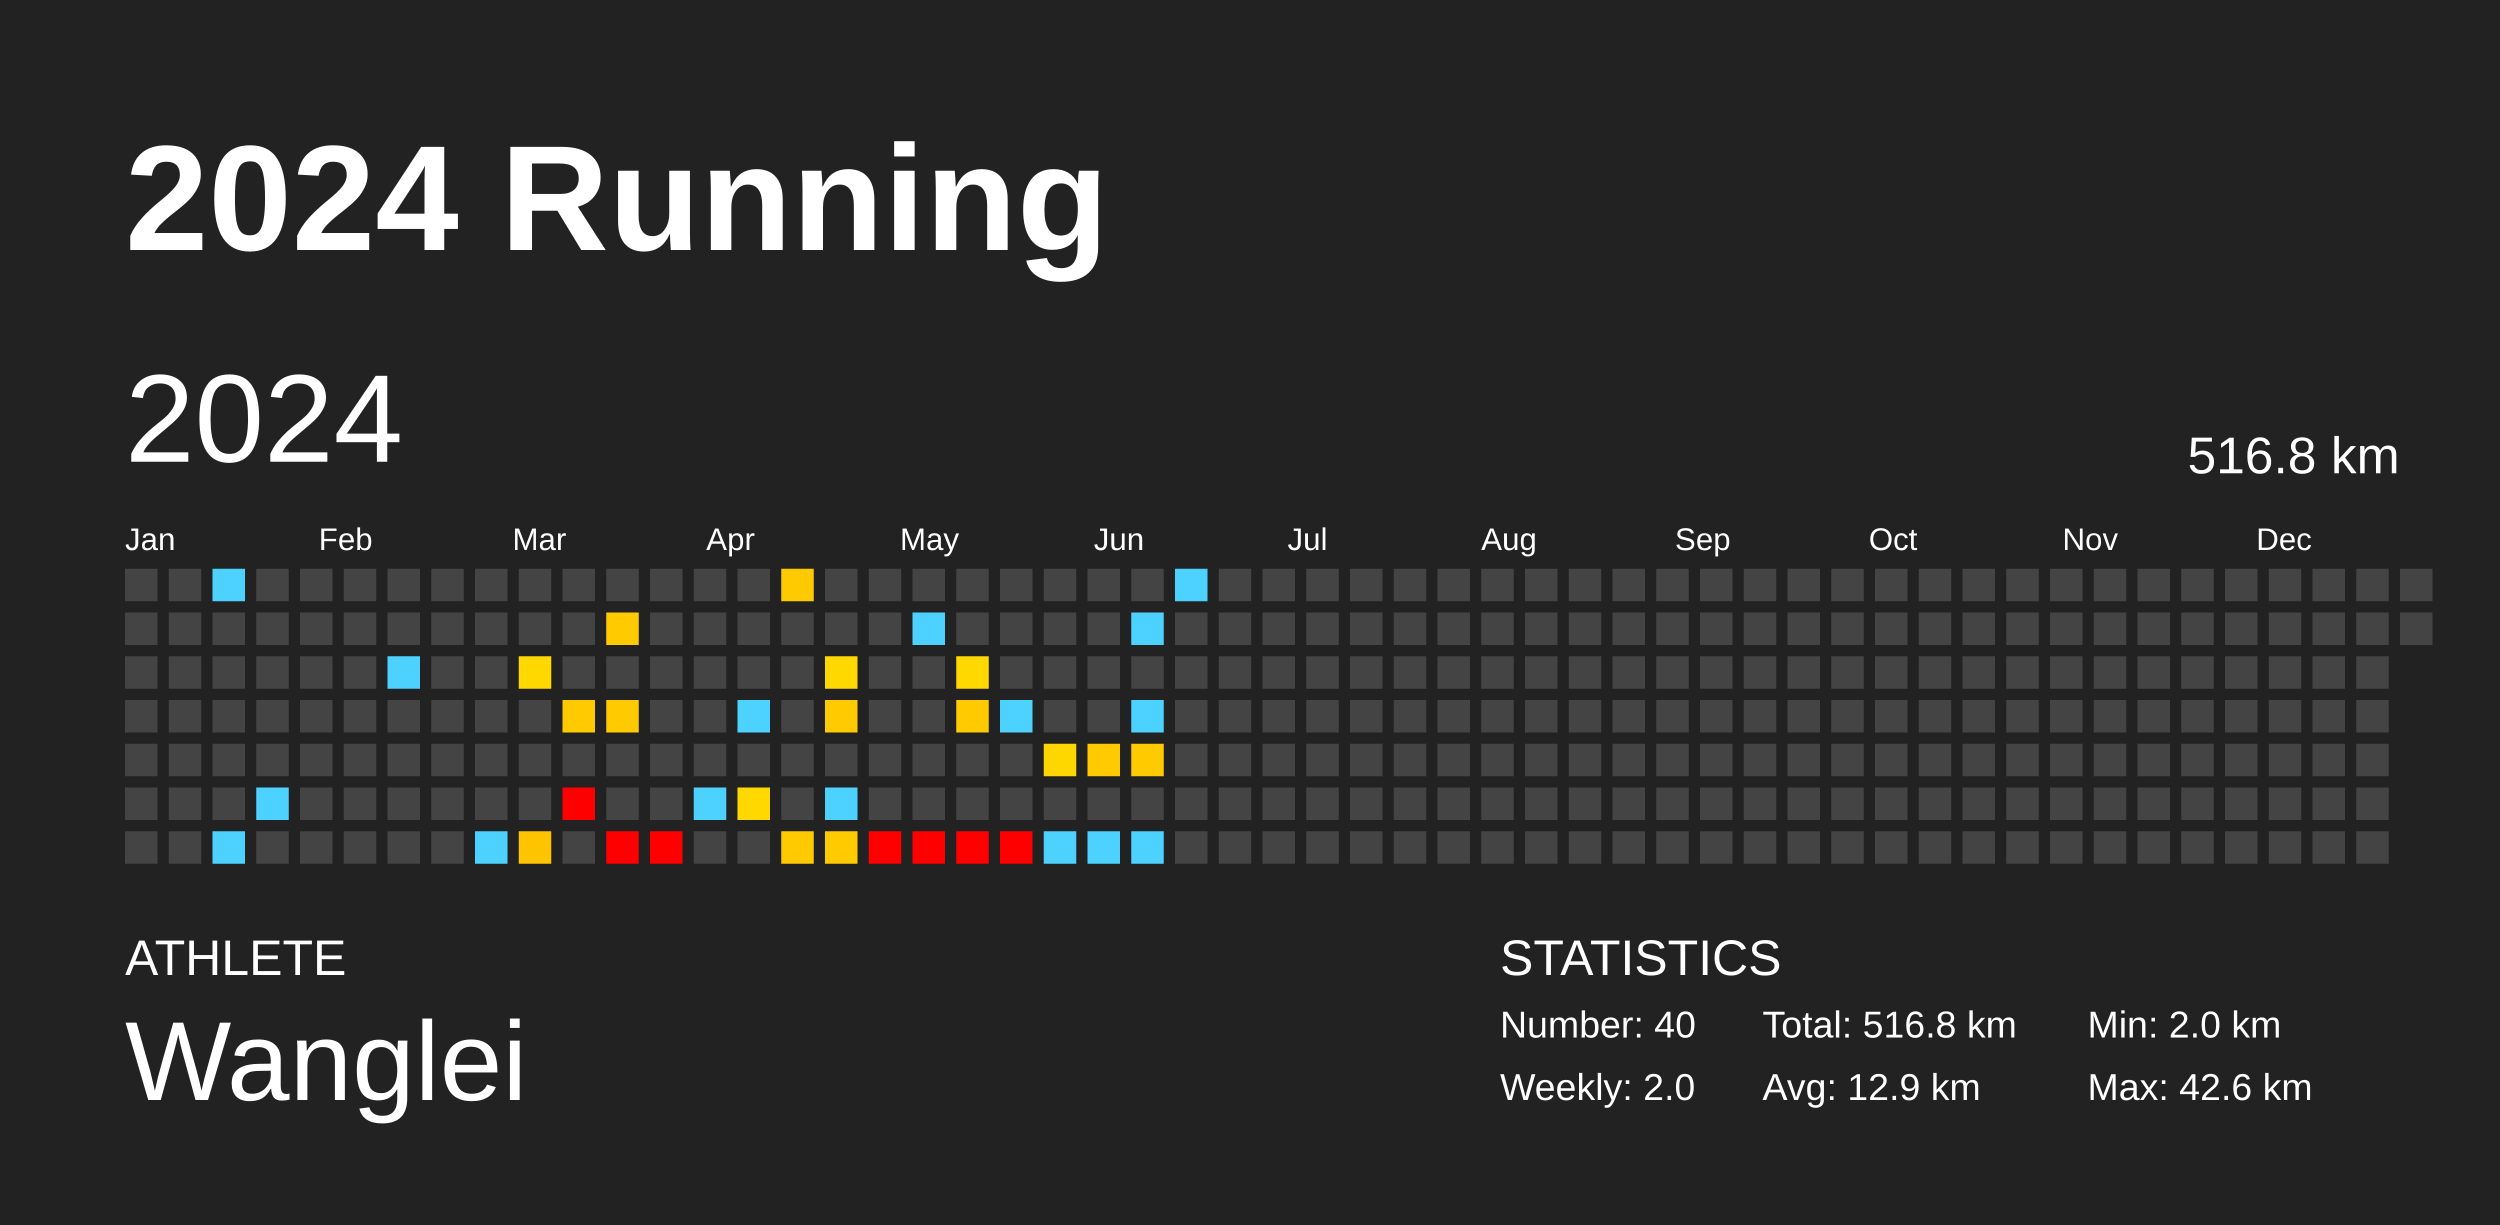
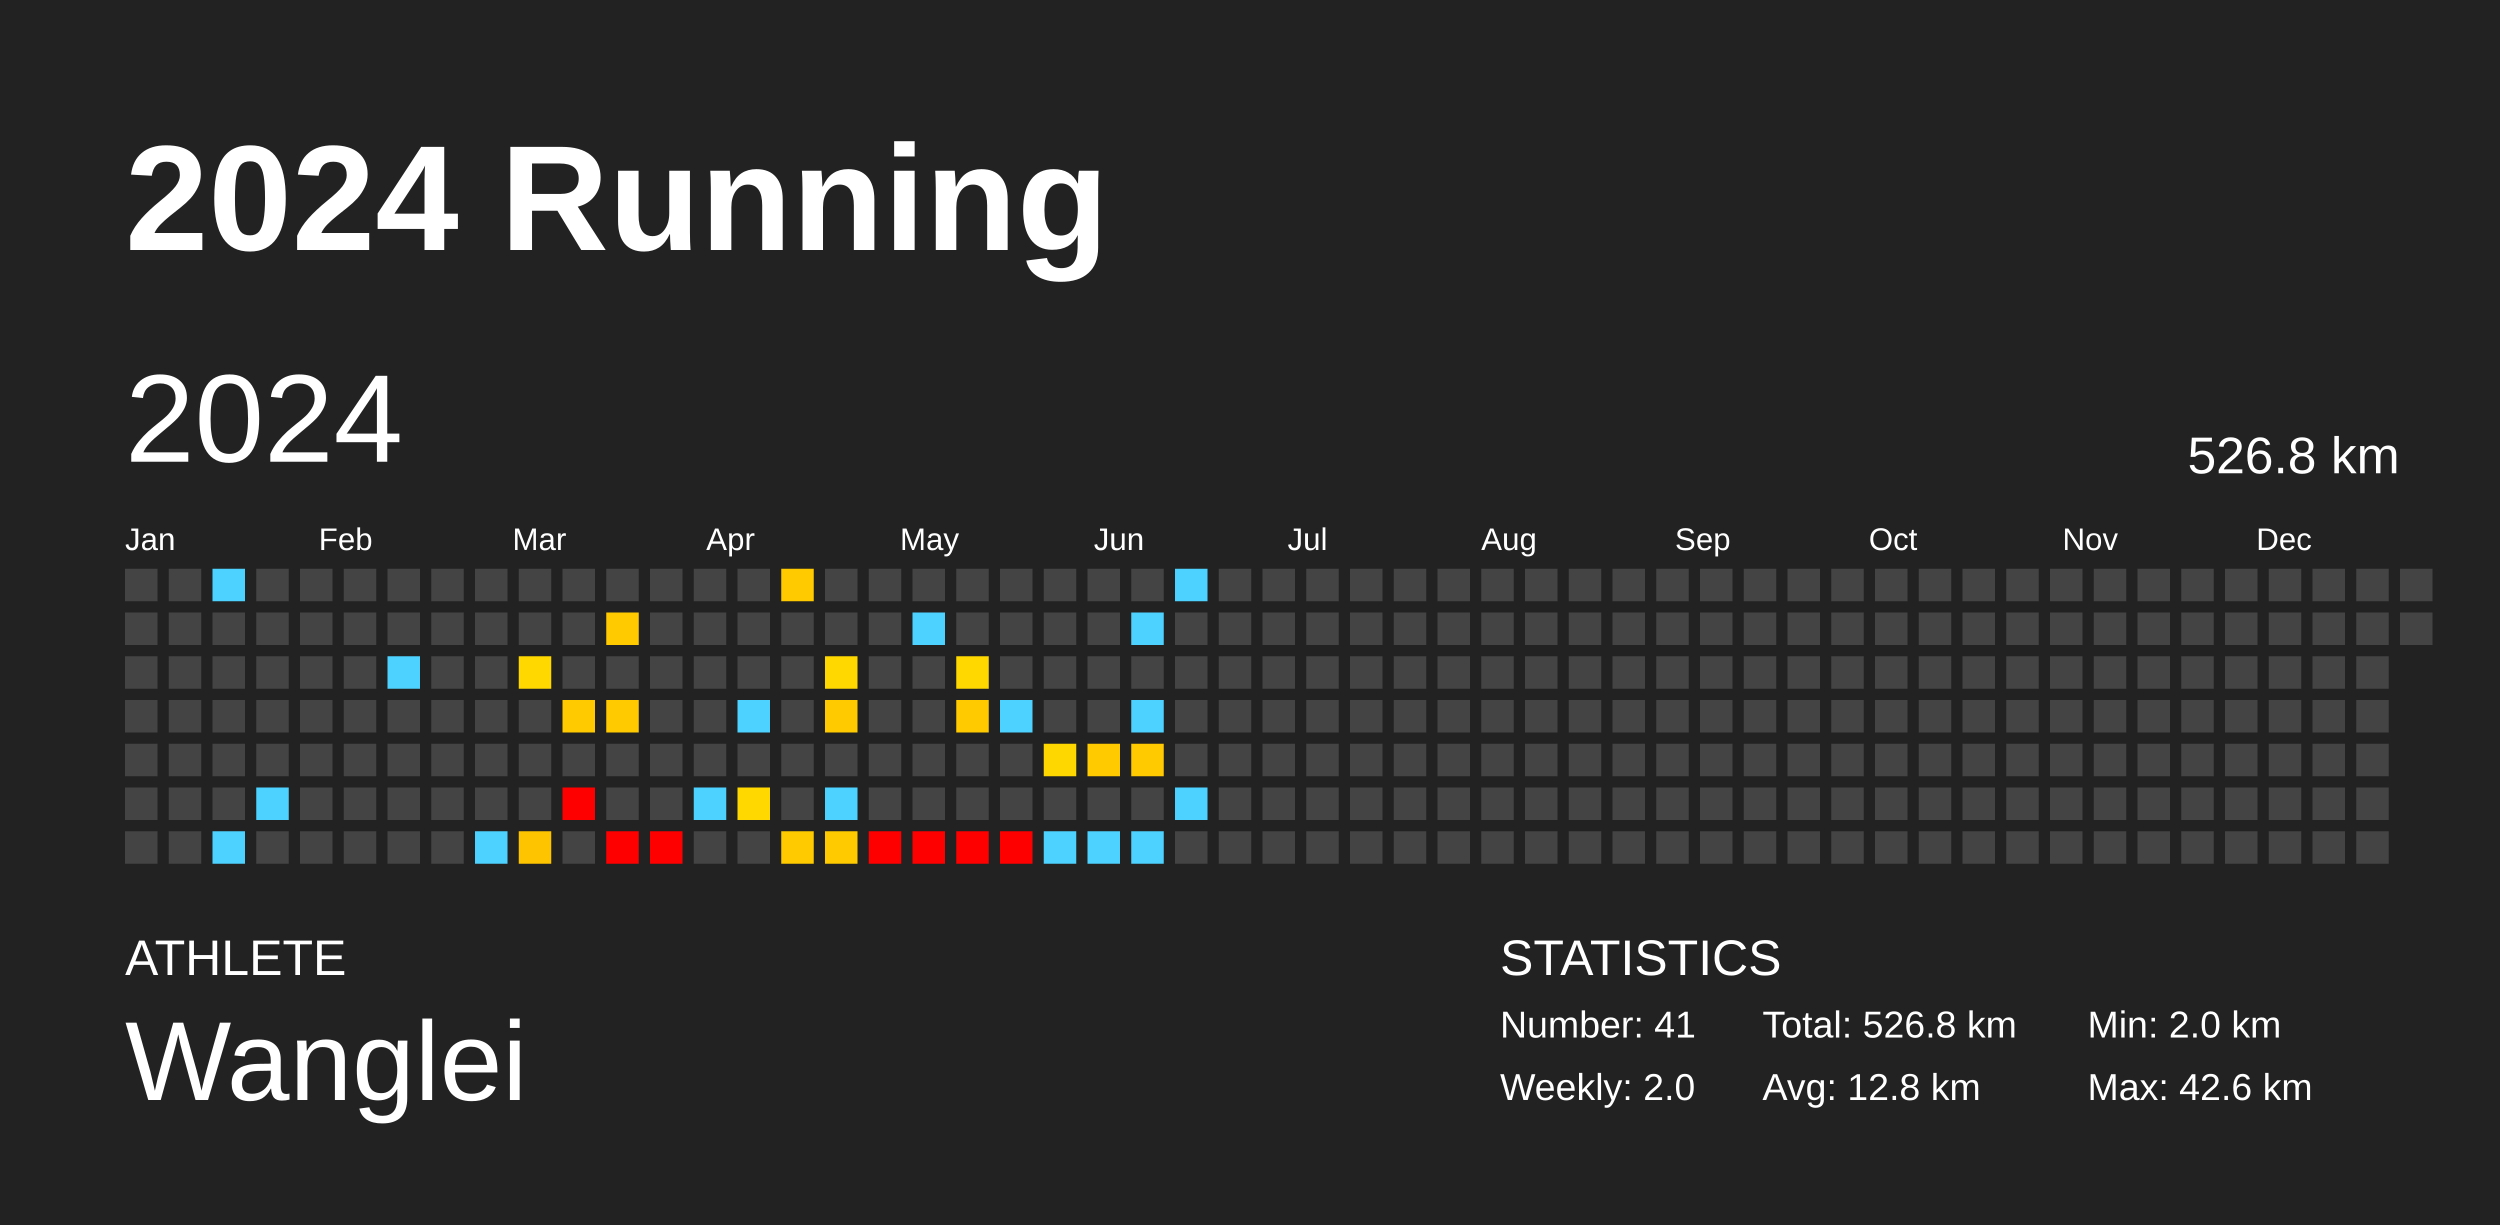
<svg xmlns="http://www.w3.org/2000/svg" baseProfile="full" height="98mm" version="1.1" viewBox="0,0,200,98" width="200mm">
  <defs />
  <rect fill="#222222" height="98" width="200" x="0" y="0" />
  <text fill="#FFFFFF" style="font-size:12px; font-family:Arial; font-weight:bold;" x="10" y="20">2024 Running</text>
  <text fill="#FFFFFF" style="font-size:4px; font-family:Arial" x="10" y="78">ATHLETE</text>
  <text fill="#FFFFFF" style="font-size:9px; font-family:Arial" x="10" y="88">Wanglei</text>
  <text fill="#FFFFFF" style="font-size:4px; font-family:Arial" x="120" y="78">STATISTICS</text>
-   <text fill="#FFFFFF" style="font-size:3px; font-family:Arial" x="120" y="83">Number: 40</text>
+   <text fill="#FFFFFF" style="font-size:3px; font-family:Arial" x="120" y="83">Number: 41</text>
  <text fill="#FFFFFF" style="font-size:3px; font-family:Arial" x="120" y="88">Weekly: 2.0</text>
-   <text fill="#FFFFFF" style="font-size:3px; font-family:Arial" x="141" y="83">Total: 516.8 km</text>
-   <text fill="#FFFFFF" style="font-size:3px; font-family:Arial" x="141" y="88">Avg: 12.9 km</text>
+   <text fill="#FFFFFF" style="font-size:3px; font-family:Arial" x="141" y="83">Total: 526.8 km</text>
+   <text fill="#FFFFFF" style="font-size:3px; font-family:Arial" x="141" y="88">Avg: 12.8 km</text>
  <text fill="#FFFFFF" style="font-size:3px; font-family:Arial" x="167" y="83">Min: 2.0 km</text>
  <text fill="#FFFFFF" style="font-size:3px; font-family:Arial" x="167" y="88">Max: 42.6 km</text>
  <text dominant-baseline="hanging" fill="#FFFFFF" style="font-size:10.0px; font-family:Arial;" x="10" y="30">2024</text>
-   <text dominant-baseline="hanging" fill="#FFFFFF" style="font-size:4.125px; font-family:Arial;" x="175" y="35">516.8 km</text>
+   <text dominant-baseline="hanging" fill="#FFFFFF" style="font-size:4.125px; font-family:Arial;" x="175" y="35">526.8 km</text>
  <text fill="#FFFFFF" style="font-size:2.5px; font-family:Arial" x="10.0" y="44">Jan</text>
  <text fill="#FFFFFF" style="font-size:2.5px; font-family:Arial" x="25.5" y="44">Feb</text>
  <text fill="#FFFFFF" style="font-size:2.5px; font-family:Arial" x="41.0" y="44">Mar</text>
  <text fill="#FFFFFF" style="font-size:2.5px; font-family:Arial" x="56.5" y="44">Apr</text>
  <text fill="#FFFFFF" style="font-size:2.5px; font-family:Arial" x="72.0" y="44">May</text>
  <text fill="#FFFFFF" style="font-size:2.5px; font-family:Arial" x="87.5" y="44">Jun</text>
  <text fill="#FFFFFF" style="font-size:2.5px; font-family:Arial" x="103.0" y="44">Jul</text>
  <text fill="#FFFFFF" style="font-size:2.5px; font-family:Arial" x="118.5" y="44">Aug</text>
  <text fill="#FFFFFF" style="font-size:2.5px; font-family:Arial" x="134.0" y="44">Sep</text>
  <text fill="#FFFFFF" style="font-size:2.5px; font-family:Arial" x="149.5" y="44">Oct</text>
  <text fill="#FFFFFF" style="font-size:2.5px; font-family:Arial" x="165.0" y="44">Nov</text>
  <text fill="#FFFFFF" style="font-size:2.5px; font-family:Arial" x="180.5" y="44">Dec</text>
  <rect fill="#444444" height="2.6" width="2.6" x="10.0" y="45.5" />
  <rect fill="#444444" height="2.6" width="2.6" x="10.0" y="49.0" />
  <rect fill="#444444" height="2.6" width="2.6" x="10.0" y="52.5" />
  <rect fill="#444444" height="2.6" width="2.6" x="10.0" y="56.0" />
  <rect fill="#444444" height="2.6" width="2.6" x="10.0" y="59.5" />
  <rect fill="#444444" height="2.6" width="2.6" x="10.0" y="63.0" />
  <rect fill="#444444" height="2.6" width="2.6" x="10.0" y="66.5" />
  <rect fill="#444444" height="2.6" width="2.6" x="13.5" y="45.5" />
  <rect fill="#444444" height="2.6" width="2.6" x="13.5" y="49.0" />
  <rect fill="#444444" height="2.6" width="2.6" x="13.5" y="52.5" />
  <rect fill="#444444" height="2.6" width="2.6" x="13.5" y="56.0" />
  <rect fill="#444444" height="2.6" width="2.6" x="13.5" y="59.5" />
  <rect fill="#444444" height="2.6" width="2.6" x="13.5" y="63.0" />
  <rect fill="#444444" height="2.6" width="2.6" x="13.5" y="66.5" />
  <rect fill="#4dd2ff" height="2.6" width="2.6" x="17.0" y="45.5" />
  <rect fill="#444444" height="2.6" width="2.6" x="17.0" y="49.0" />
  <rect fill="#444444" height="2.6" width="2.6" x="17.0" y="52.5" />
  <rect fill="#444444" height="2.6" width="2.6" x="17.0" y="56.0" />
  <rect fill="#444444" height="2.6" width="2.6" x="17.0" y="59.5" />
  <rect fill="#444444" height="2.6" width="2.6" x="17.0" y="63.0" />
  <rect fill="#4dd2ff" height="2.6" width="2.6" x="17.0" y="66.5" />
  <rect fill="#444444" height="2.6" width="2.6" x="20.5" y="45.5" />
  <rect fill="#444444" height="2.6" width="2.6" x="20.5" y="49.0" />
  <rect fill="#444444" height="2.6" width="2.6" x="20.5" y="52.5" />
  <rect fill="#444444" height="2.6" width="2.6" x="20.5" y="56.0" />
  <rect fill="#444444" height="2.6" width="2.6" x="20.5" y="59.5" />
  <rect fill="#4dd2ff" height="2.6" width="2.6" x="20.5" y="63.0" />
  <rect fill="#444444" height="2.6" width="2.6" x="20.5" y="66.5" />
  <rect fill="#444444" height="2.6" width="2.6" x="24.0" y="45.5" />
  <rect fill="#444444" height="2.6" width="2.6" x="24.0" y="49.0" />
  <rect fill="#444444" height="2.6" width="2.6" x="24.0" y="52.5" />
  <rect fill="#444444" height="2.6" width="2.6" x="24.0" y="56.0" />
  <rect fill="#444444" height="2.6" width="2.6" x="24.0" y="59.5" />
  <rect fill="#444444" height="2.6" width="2.6" x="24.0" y="63.0" />
  <rect fill="#444444" height="2.6" width="2.6" x="24.0" y="66.5" />
  <rect fill="#444444" height="2.6" width="2.6" x="27.5" y="45.5" />
  <rect fill="#444444" height="2.6" width="2.6" x="27.5" y="49.0" />
  <rect fill="#444444" height="2.6" width="2.6" x="27.5" y="52.5" />
  <rect fill="#444444" height="2.6" width="2.6" x="27.5" y="56.0" />
  <rect fill="#444444" height="2.6" width="2.6" x="27.5" y="59.5" />
  <rect fill="#444444" height="2.6" width="2.6" x="27.5" y="63.0" />
  <rect fill="#444444" height="2.6" width="2.6" x="27.5" y="66.5" />
  <rect fill="#444444" height="2.6" width="2.6" x="31.0" y="45.5" />
  <rect fill="#444444" height="2.6" width="2.6" x="31.0" y="49.0" />
  <rect fill="#4dd2ff" height="2.6" width="2.6" x="31.0" y="52.5" />
  <rect fill="#444444" height="2.6" width="2.6" x="31.0" y="56.0" />
  <rect fill="#444444" height="2.6" width="2.6" x="31.0" y="59.5" />
  <rect fill="#444444" height="2.6" width="2.6" x="31.0" y="63.0" />
  <rect fill="#444444" height="2.6" width="2.6" x="31.0" y="66.5" />
  <rect fill="#444444" height="2.6" width="2.6" x="34.5" y="45.5" />
  <rect fill="#444444" height="2.6" width="2.6" x="34.5" y="49.0" />
  <rect fill="#444444" height="2.6" width="2.6" x="34.5" y="52.5" />
  <rect fill="#444444" height="2.6" width="2.6" x="34.5" y="56.0" />
  <rect fill="#444444" height="2.6" width="2.6" x="34.5" y="59.5" />
  <rect fill="#444444" height="2.6" width="2.6" x="34.5" y="63.0" />
  <rect fill="#444444" height="2.6" width="2.6" x="34.5" y="66.5" />
  <rect fill="#444444" height="2.6" width="2.6" x="38.0" y="45.5" />
  <rect fill="#444444" height="2.6" width="2.6" x="38.0" y="49.0" />
  <rect fill="#444444" height="2.6" width="2.6" x="38.0" y="52.5" />
  <rect fill="#444444" height="2.6" width="2.6" x="38.0" y="56.0" />
  <rect fill="#444444" height="2.6" width="2.6" x="38.0" y="59.5" />
  <rect fill="#444444" height="2.6" width="2.6" x="38.0" y="63.0" />
  <rect fill="#4dd2ff" height="2.6" width="2.6" x="38.0" y="66.5" />
  <rect fill="#444444" height="2.6" width="2.6" x="41.5" y="45.5" />
  <rect fill="#444444" height="2.6" width="2.6" x="41.5" y="49.0" />
  <rect fill="#ffd800" height="2.6" width="2.6" x="41.5" y="52.5" />
  <rect fill="#444444" height="2.6" width="2.6" x="41.5" y="56.0" />
  <rect fill="#444444" height="2.6" width="2.6" x="41.5" y="59.5" />
  <rect fill="#444444" height="2.6" width="2.6" x="41.5" y="63.0" />
  <rect fill="#ffc400" height="2.6" width="2.6" x="41.5" y="66.5" />
  <rect fill="#444444" height="2.6" width="2.6" x="45.0" y="45.5" />
  <rect fill="#444444" height="2.6" width="2.6" x="45.0" y="49.0" />
  <rect fill="#444444" height="2.6" width="2.6" x="45.0" y="52.5" />
  <rect fill="#ffcb00" height="2.6" width="2.6" x="45.0" y="56.0" />
  <rect fill="#444444" height="2.6" width="2.6" x="45.0" y="59.5" />
  <rect fill="red" height="2.6" width="2.6" x="45.0" y="63.0" />
  <rect fill="#444444" height="2.6" width="2.6" x="45.0" y="66.5" />
  <rect fill="#444444" height="2.6" width="2.6" x="48.5" y="45.5" />
  <rect fill="#ffcb00" height="2.6" width="2.6" x="48.5" y="49.0" />
  <rect fill="#444444" height="2.6" width="2.6" x="48.5" y="52.5" />
  <rect fill="#ffcb00" height="2.6" width="2.6" x="48.5" y="56.0" />
  <rect fill="#444444" height="2.6" width="2.6" x="48.5" y="59.5" />
  <rect fill="#444444" height="2.6" width="2.6" x="48.5" y="63.0" />
  <rect fill="red" height="2.6" width="2.6" x="48.5" y="66.5" />
  <rect fill="#444444" height="2.6" width="2.6" x="52.0" y="45.5" />
  <rect fill="#444444" height="2.6" width="2.6" x="52.0" y="49.0" />
  <rect fill="#444444" height="2.6" width="2.6" x="52.0" y="52.5" />
  <rect fill="#444444" height="2.6" width="2.6" x="52.0" y="56.0" />
  <rect fill="#444444" height="2.6" width="2.6" x="52.0" y="59.5" />
  <rect fill="#444444" height="2.6" width="2.6" x="52.0" y="63.0" />
  <rect fill="red" height="2.6" width="2.6" x="52.0" y="66.5" />
  <rect fill="#444444" height="2.6" width="2.6" x="55.5" y="45.5" />
  <rect fill="#444444" height="2.6" width="2.6" x="55.5" y="49.0" />
  <rect fill="#444444" height="2.6" width="2.6" x="55.5" y="52.5" />
  <rect fill="#444444" height="2.6" width="2.6" x="55.5" y="56.0" />
  <rect fill="#444444" height="2.6" width="2.6" x="55.5" y="59.5" />
  <rect fill="#4dd2ff" height="2.6" width="2.6" x="55.5" y="63.0" />
  <rect fill="#444444" height="2.6" width="2.6" x="55.5" y="66.5" />
  <rect fill="#444444" height="2.6" width="2.6" x="59.0" y="45.5" />
  <rect fill="#444444" height="2.6" width="2.6" x="59.0" y="49.0" />
  <rect fill="#444444" height="2.6" width="2.6" x="59.0" y="52.5" />
  <rect fill="#4dd2ff" height="2.6" width="2.6" x="59.0" y="56.0" />
  <rect fill="#444444" height="2.6" width="2.6" x="59.0" y="59.5" />
  <rect fill="#ffd800" height="2.6" width="2.6" x="59.0" y="63.0" />
  <rect fill="#444444" height="2.6" width="2.6" x="59.0" y="66.5" />
  <rect fill="#ffcb00" height="2.6" width="2.6" x="62.5" y="45.5" />
  <rect fill="#444444" height="2.6" width="2.6" x="62.5" y="49.0" />
  <rect fill="#444444" height="2.6" width="2.6" x="62.5" y="52.5" />
  <rect fill="#444444" height="2.6" width="2.6" x="62.5" y="56.0" />
  <rect fill="#444444" height="2.6" width="2.6" x="62.5" y="59.5" />
  <rect fill="#444444" height="2.6" width="2.6" x="62.5" y="63.0" />
  <rect fill="#ffcb00" height="2.6" width="2.6" x="62.5" y="66.5" />
  <rect fill="#444444" height="2.6" width="2.6" x="66.0" y="45.5" />
  <rect fill="#444444" height="2.6" width="2.6" x="66.0" y="49.0" />
  <rect fill="#ffd800" height="2.6" width="2.6" x="66.0" y="52.5" />
  <rect fill="#ffcb00" height="2.6" width="2.6" x="66.0" y="56.0" />
  <rect fill="#444444" height="2.6" width="2.6" x="66.0" y="59.5" />
  <rect fill="#4dd2ff" height="2.6" width="2.6" x="66.0" y="63.0" />
  <rect fill="#ffcb00" height="2.6" width="2.6" x="66.0" y="66.5" />
  <rect fill="#444444" height="2.6" width="2.6" x="69.5" y="45.5" />
  <rect fill="#444444" height="2.6" width="2.6" x="69.5" y="49.0" />
  <rect fill="#444444" height="2.6" width="2.6" x="69.5" y="52.5" />
  <rect fill="#444444" height="2.6" width="2.6" x="69.5" y="56.0" />
  <rect fill="#444444" height="2.6" width="2.6" x="69.5" y="59.5" />
  <rect fill="#444444" height="2.6" width="2.6" x="69.5" y="63.0" />
  <rect fill="red" height="2.6" width="2.6" x="69.5" y="66.5" />
  <rect fill="#444444" height="2.6" width="2.6" x="73.0" y="45.5" />
  <rect fill="#4dd2ff" height="2.6" width="2.6" x="73.0" y="49.0" />
  <rect fill="#444444" height="2.6" width="2.6" x="73.0" y="52.5" />
  <rect fill="#444444" height="2.6" width="2.6" x="73.0" y="56.0" />
  <rect fill="#444444" height="2.6" width="2.6" x="73.0" y="59.5" />
  <rect fill="#444444" height="2.6" width="2.6" x="73.0" y="63.0" />
  <rect fill="red" height="2.6" width="2.6" x="73.0" y="66.5" />
  <rect fill="#444444" height="2.6" width="2.6" x="76.5" y="45.5" />
  <rect fill="#444444" height="2.6" width="2.6" x="76.5" y="49.0" />
  <rect fill="#ffd800" height="2.6" width="2.6" x="76.5" y="52.5" />
  <rect fill="#ffcb00" height="2.6" width="2.6" x="76.5" y="56.0" />
  <rect fill="#444444" height="2.6" width="2.6" x="76.5" y="59.5" />
  <rect fill="#444444" height="2.6" width="2.6" x="76.5" y="63.0" />
  <rect fill="red" height="2.6" width="2.6" x="76.5" y="66.5" />
  <rect fill="#444444" height="2.6" width="2.6" x="80.0" y="45.5" />
  <rect fill="#444444" height="2.6" width="2.6" x="80.0" y="49.0" />
  <rect fill="#444444" height="2.6" width="2.6" x="80.0" y="52.5" />
  <rect fill="#4dd2ff" height="2.6" width="2.6" x="80.0" y="56.0" />
  <rect fill="#444444" height="2.6" width="2.6" x="80.0" y="59.5" />
  <rect fill="#444444" height="2.6" width="2.6" x="80.0" y="63.0" />
  <rect fill="red" height="2.6" width="2.6" x="80.0" y="66.5" />
  <rect fill="#444444" height="2.6" width="2.6" x="83.5" y="45.5" />
  <rect fill="#444444" height="2.6" width="2.6" x="83.5" y="49.0" />
  <rect fill="#444444" height="2.6" width="2.6" x="83.5" y="52.5" />
  <rect fill="#444444" height="2.6" width="2.6" x="83.5" y="56.0" />
  <rect fill="#ffd700" height="2.6" width="2.6" x="83.5" y="59.5" />
  <rect fill="#444444" height="2.6" width="2.6" x="83.5" y="63.0" />
  <rect fill="#4dd2ff" height="2.6" width="2.6" x="83.5" y="66.5" />
  <rect fill="#444444" height="2.6" width="2.6" x="87.0" y="45.5" />
  <rect fill="#444444" height="2.6" width="2.6" x="87.0" y="49.0" />
  <rect fill="#444444" height="2.6" width="2.6" x="87.0" y="52.5" />
  <rect fill="#444444" height="2.6" width="2.6" x="87.0" y="56.0" />
  <rect fill="#ffcb00" height="2.6" width="2.6" x="87.0" y="59.5" />
  <rect fill="#444444" height="2.6" width="2.6" x="87.0" y="63.0" />
  <rect fill="#4dd2ff" height="2.6" width="2.6" x="87.0" y="66.5" />
  <rect fill="#444444" height="2.6" width="2.6" x="90.5" y="45.5" />
  <rect fill="#4dd2ff" height="2.6" width="2.6" x="90.5" y="49.0" />
  <rect fill="#444444" height="2.6" width="2.6" x="90.5" y="52.5" />
  <rect fill="#4dd2ff" height="2.6" width="2.6" x="90.5" y="56.0" />
  <rect fill="#ffcb00" height="2.6" width="2.6" x="90.5" y="59.5" />
  <rect fill="#444444" height="2.6" width="2.6" x="90.5" y="63.0" />
  <rect fill="#4dd2ff" height="2.6" width="2.6" x="90.5" y="66.5" />
  <rect fill="#4dd2ff" height="2.6" width="2.6" x="94.0" y="45.5" />
  <rect fill="#444444" height="2.6" width="2.6" x="94.0" y="49.0" />
  <rect fill="#444444" height="2.6" width="2.6" x="94.0" y="52.5" />
  <rect fill="#444444" height="2.6" width="2.6" x="94.0" y="56.0" />
  <rect fill="#444444" height="2.6" width="2.6" x="94.0" y="59.5" />
-   <rect fill="#444444" height="2.6" width="2.6" x="94.0" y="63.0" />
+   <rect fill="#4dd2ff" height="2.6" width="2.6" x="94.0" y="63.0" />
  <rect fill="#444444" height="2.6" width="2.6" x="94.0" y="66.5" />
  <rect fill="#444444" height="2.6" width="2.6" x="97.5" y="45.5" />
  <rect fill="#444444" height="2.6" width="2.6" x="97.5" y="49.0" />
  <rect fill="#444444" height="2.6" width="2.6" x="97.5" y="52.5" />
  <rect fill="#444444" height="2.6" width="2.6" x="97.5" y="56.0" />
  <rect fill="#444444" height="2.6" width="2.6" x="97.5" y="59.5" />
  <rect fill="#444444" height="2.6" width="2.6" x="97.5" y="63.0" />
  <rect fill="#444444" height="2.6" width="2.6" x="97.5" y="66.5" />
  <rect fill="#444444" height="2.6" width="2.6" x="101.0" y="45.5" />
  <rect fill="#444444" height="2.6" width="2.6" x="101.0" y="49.0" />
  <rect fill="#444444" height="2.6" width="2.6" x="101.0" y="52.5" />
  <rect fill="#444444" height="2.6" width="2.6" x="101.0" y="56.0" />
  <rect fill="#444444" height="2.6" width="2.6" x="101.0" y="59.5" />
  <rect fill="#444444" height="2.6" width="2.6" x="101.0" y="63.0" />
  <rect fill="#444444" height="2.6" width="2.6" x="101.0" y="66.5" />
  <rect fill="#444444" height="2.6" width="2.6" x="104.5" y="45.5" />
  <rect fill="#444444" height="2.6" width="2.6" x="104.5" y="49.0" />
  <rect fill="#444444" height="2.6" width="2.6" x="104.5" y="52.5" />
  <rect fill="#444444" height="2.6" width="2.6" x="104.5" y="56.0" />
  <rect fill="#444444" height="2.6" width="2.6" x="104.5" y="59.5" />
  <rect fill="#444444" height="2.6" width="2.6" x="104.5" y="63.0" />
  <rect fill="#444444" height="2.6" width="2.6" x="104.5" y="66.5" />
  <rect fill="#444444" height="2.6" width="2.6" x="108.0" y="45.5" />
  <rect fill="#444444" height="2.6" width="2.6" x="108.0" y="49.0" />
  <rect fill="#444444" height="2.6" width="2.6" x="108.0" y="52.5" />
  <rect fill="#444444" height="2.6" width="2.6" x="108.0" y="56.0" />
  <rect fill="#444444" height="2.6" width="2.6" x="108.0" y="59.5" />
  <rect fill="#444444" height="2.6" width="2.6" x="108.0" y="63.0" />
  <rect fill="#444444" height="2.6" width="2.6" x="108.0" y="66.5" />
  <rect fill="#444444" height="2.6" width="2.6" x="111.5" y="45.5" />
  <rect fill="#444444" height="2.6" width="2.6" x="111.5" y="49.0" />
  <rect fill="#444444" height="2.6" width="2.6" x="111.5" y="52.5" />
  <rect fill="#444444" height="2.6" width="2.6" x="111.5" y="56.0" />
  <rect fill="#444444" height="2.6" width="2.6" x="111.5" y="59.5" />
  <rect fill="#444444" height="2.6" width="2.6" x="111.5" y="63.0" />
  <rect fill="#444444" height="2.6" width="2.6" x="111.5" y="66.5" />
  <rect fill="#444444" height="2.6" width="2.6" x="115.0" y="45.5" />
  <rect fill="#444444" height="2.6" width="2.6" x="115.0" y="49.0" />
  <rect fill="#444444" height="2.6" width="2.6" x="115.0" y="52.5" />
  <rect fill="#444444" height="2.6" width="2.6" x="115.0" y="56.0" />
  <rect fill="#444444" height="2.6" width="2.6" x="115.0" y="59.5" />
  <rect fill="#444444" height="2.6" width="2.6" x="115.0" y="63.0" />
  <rect fill="#444444" height="2.6" width="2.6" x="115.0" y="66.5" />
  <rect fill="#444444" height="2.6" width="2.6" x="118.5" y="45.5" />
  <rect fill="#444444" height="2.6" width="2.6" x="118.5" y="49.0" />
  <rect fill="#444444" height="2.6" width="2.6" x="118.5" y="52.5" />
  <rect fill="#444444" height="2.6" width="2.6" x="118.5" y="56.0" />
  <rect fill="#444444" height="2.6" width="2.6" x="118.5" y="59.5" />
  <rect fill="#444444" height="2.6" width="2.6" x="118.5" y="63.0" />
  <rect fill="#444444" height="2.6" width="2.6" x="118.5" y="66.5" />
  <rect fill="#444444" height="2.6" width="2.6" x="122.0" y="45.5" />
  <rect fill="#444444" height="2.6" width="2.6" x="122.0" y="49.0" />
  <rect fill="#444444" height="2.6" width="2.6" x="122.0" y="52.5" />
  <rect fill="#444444" height="2.6" width="2.6" x="122.0" y="56.0" />
  <rect fill="#444444" height="2.6" width="2.6" x="122.0" y="59.5" />
  <rect fill="#444444" height="2.6" width="2.6" x="122.0" y="63.0" />
  <rect fill="#444444" height="2.6" width="2.6" x="122.0" y="66.5" />
  <rect fill="#444444" height="2.6" width="2.6" x="125.5" y="45.5" />
  <rect fill="#444444" height="2.6" width="2.6" x="125.5" y="49.0" />
  <rect fill="#444444" height="2.6" width="2.6" x="125.5" y="52.5" />
  <rect fill="#444444" height="2.6" width="2.6" x="125.5" y="56.0" />
  <rect fill="#444444" height="2.6" width="2.6" x="125.5" y="59.5" />
  <rect fill="#444444" height="2.6" width="2.6" x="125.5" y="63.0" />
  <rect fill="#444444" height="2.6" width="2.6" x="125.5" y="66.5" />
  <rect fill="#444444" height="2.6" width="2.6" x="129.0" y="45.5" />
  <rect fill="#444444" height="2.6" width="2.6" x="129.0" y="49.0" />
  <rect fill="#444444" height="2.6" width="2.6" x="129.0" y="52.5" />
  <rect fill="#444444" height="2.6" width="2.6" x="129.0" y="56.0" />
  <rect fill="#444444" height="2.6" width="2.6" x="129.0" y="59.5" />
  <rect fill="#444444" height="2.6" width="2.6" x="129.0" y="63.0" />
  <rect fill="#444444" height="2.6" width="2.6" x="129.0" y="66.5" />
  <rect fill="#444444" height="2.6" width="2.6" x="132.5" y="45.5" />
  <rect fill="#444444" height="2.6" width="2.6" x="132.5" y="49.0" />
  <rect fill="#444444" height="2.6" width="2.6" x="132.5" y="52.5" />
  <rect fill="#444444" height="2.6" width="2.6" x="132.5" y="56.0" />
  <rect fill="#444444" height="2.6" width="2.6" x="132.5" y="59.5" />
  <rect fill="#444444" height="2.6" width="2.6" x="132.5" y="63.0" />
  <rect fill="#444444" height="2.6" width="2.6" x="132.5" y="66.5" />
  <rect fill="#444444" height="2.6" width="2.6" x="136.0" y="45.5" />
  <rect fill="#444444" height="2.6" width="2.6" x="136.0" y="49.0" />
  <rect fill="#444444" height="2.6" width="2.6" x="136.0" y="52.5" />
  <rect fill="#444444" height="2.6" width="2.6" x="136.0" y="56.0" />
  <rect fill="#444444" height="2.6" width="2.6" x="136.0" y="59.5" />
  <rect fill="#444444" height="2.6" width="2.6" x="136.0" y="63.0" />
  <rect fill="#444444" height="2.6" width="2.6" x="136.0" y="66.5" />
  <rect fill="#444444" height="2.6" width="2.6" x="139.5" y="45.5" />
  <rect fill="#444444" height="2.6" width="2.6" x="139.5" y="49.0" />
  <rect fill="#444444" height="2.6" width="2.6" x="139.5" y="52.5" />
  <rect fill="#444444" height="2.6" width="2.6" x="139.5" y="56.0" />
  <rect fill="#444444" height="2.6" width="2.6" x="139.5" y="59.5" />
  <rect fill="#444444" height="2.6" width="2.6" x="139.5" y="63.0" />
  <rect fill="#444444" height="2.6" width="2.6" x="139.5" y="66.5" />
  <rect fill="#444444" height="2.6" width="2.6" x="143.0" y="45.5" />
  <rect fill="#444444" height="2.6" width="2.6" x="143.0" y="49.0" />
  <rect fill="#444444" height="2.6" width="2.6" x="143.0" y="52.5" />
  <rect fill="#444444" height="2.6" width="2.6" x="143.0" y="56.0" />
  <rect fill="#444444" height="2.6" width="2.6" x="143.0" y="59.5" />
  <rect fill="#444444" height="2.6" width="2.6" x="143.0" y="63.0" />
  <rect fill="#444444" height="2.6" width="2.6" x="143.0" y="66.5" />
  <rect fill="#444444" height="2.6" width="2.6" x="146.5" y="45.5" />
  <rect fill="#444444" height="2.6" width="2.6" x="146.5" y="49.0" />
  <rect fill="#444444" height="2.6" width="2.6" x="146.5" y="52.5" />
  <rect fill="#444444" height="2.6" width="2.6" x="146.5" y="56.0" />
  <rect fill="#444444" height="2.6" width="2.6" x="146.5" y="59.5" />
  <rect fill="#444444" height="2.6" width="2.6" x="146.5" y="63.0" />
  <rect fill="#444444" height="2.6" width="2.6" x="146.5" y="66.5" />
  <rect fill="#444444" height="2.6" width="2.6" x="150.0" y="45.5" />
  <rect fill="#444444" height="2.6" width="2.6" x="150.0" y="49.0" />
  <rect fill="#444444" height="2.6" width="2.6" x="150.0" y="52.5" />
  <rect fill="#444444" height="2.6" width="2.6" x="150.0" y="56.0" />
  <rect fill="#444444" height="2.6" width="2.6" x="150.0" y="59.5" />
  <rect fill="#444444" height="2.6" width="2.6" x="150.0" y="63.0" />
  <rect fill="#444444" height="2.6" width="2.6" x="150.0" y="66.5" />
  <rect fill="#444444" height="2.6" width="2.6" x="153.5" y="45.5" />
  <rect fill="#444444" height="2.6" width="2.6" x="153.5" y="49.0" />
  <rect fill="#444444" height="2.6" width="2.6" x="153.5" y="52.5" />
  <rect fill="#444444" height="2.6" width="2.6" x="153.5" y="56.0" />
  <rect fill="#444444" height="2.6" width="2.6" x="153.5" y="59.5" />
  <rect fill="#444444" height="2.6" width="2.6" x="153.5" y="63.0" />
  <rect fill="#444444" height="2.6" width="2.6" x="153.5" y="66.5" />
  <rect fill="#444444" height="2.6" width="2.6" x="157.0" y="45.5" />
  <rect fill="#444444" height="2.6" width="2.6" x="157.0" y="49.0" />
  <rect fill="#444444" height="2.6" width="2.6" x="157.0" y="52.5" />
  <rect fill="#444444" height="2.6" width="2.6" x="157.0" y="56.0" />
  <rect fill="#444444" height="2.6" width="2.6" x="157.0" y="59.5" />
  <rect fill="#444444" height="2.6" width="2.6" x="157.0" y="63.0" />
  <rect fill="#444444" height="2.6" width="2.6" x="157.0" y="66.5" />
  <rect fill="#444444" height="2.6" width="2.6" x="160.5" y="45.5" />
  <rect fill="#444444" height="2.6" width="2.6" x="160.5" y="49.0" />
  <rect fill="#444444" height="2.6" width="2.6" x="160.5" y="52.5" />
  <rect fill="#444444" height="2.6" width="2.6" x="160.5" y="56.0" />
  <rect fill="#444444" height="2.6" width="2.6" x="160.5" y="59.5" />
  <rect fill="#444444" height="2.6" width="2.6" x="160.5" y="63.0" />
  <rect fill="#444444" height="2.6" width="2.6" x="160.5" y="66.5" />
  <rect fill="#444444" height="2.6" width="2.6" x="164.0" y="45.5" />
  <rect fill="#444444" height="2.6" width="2.6" x="164.0" y="49.0" />
  <rect fill="#444444" height="2.6" width="2.6" x="164.0" y="52.5" />
  <rect fill="#444444" height="2.6" width="2.6" x="164.0" y="56.0" />
  <rect fill="#444444" height="2.6" width="2.6" x="164.0" y="59.5" />
  <rect fill="#444444" height="2.6" width="2.6" x="164.0" y="63.0" />
  <rect fill="#444444" height="2.6" width="2.6" x="164.0" y="66.5" />
  <rect fill="#444444" height="2.6" width="2.6" x="167.5" y="45.5" />
  <rect fill="#444444" height="2.6" width="2.6" x="167.5" y="49.0" />
  <rect fill="#444444" height="2.6" width="2.6" x="167.5" y="52.5" />
  <rect fill="#444444" height="2.6" width="2.6" x="167.5" y="56.0" />
  <rect fill="#444444" height="2.6" width="2.6" x="167.5" y="59.5" />
  <rect fill="#444444" height="2.6" width="2.6" x="167.5" y="63.0" />
  <rect fill="#444444" height="2.6" width="2.6" x="167.5" y="66.5" />
  <rect fill="#444444" height="2.6" width="2.6" x="171.0" y="45.5" />
  <rect fill="#444444" height="2.6" width="2.6" x="171.0" y="49.0" />
  <rect fill="#444444" height="2.6" width="2.6" x="171.0" y="52.5" />
  <rect fill="#444444" height="2.6" width="2.6" x="171.0" y="56.0" />
  <rect fill="#444444" height="2.6" width="2.6" x="171.0" y="59.5" />
  <rect fill="#444444" height="2.6" width="2.6" x="171.0" y="63.0" />
  <rect fill="#444444" height="2.6" width="2.6" x="171.0" y="66.5" />
  <rect fill="#444444" height="2.6" width="2.6" x="174.5" y="45.5" />
  <rect fill="#444444" height="2.6" width="2.6" x="174.5" y="49.0" />
  <rect fill="#444444" height="2.6" width="2.6" x="174.5" y="52.5" />
  <rect fill="#444444" height="2.6" width="2.6" x="174.5" y="56.0" />
  <rect fill="#444444" height="2.6" width="2.6" x="174.5" y="59.5" />
  <rect fill="#444444" height="2.6" width="2.6" x="174.5" y="63.0" />
  <rect fill="#444444" height="2.6" width="2.6" x="174.5" y="66.5" />
  <rect fill="#444444" height="2.6" width="2.6" x="178.0" y="45.5" />
  <rect fill="#444444" height="2.6" width="2.6" x="178.0" y="49.0" />
  <rect fill="#444444" height="2.6" width="2.6" x="178.0" y="52.5" />
  <rect fill="#444444" height="2.6" width="2.6" x="178.0" y="56.0" />
  <rect fill="#444444" height="2.6" width="2.6" x="178.0" y="59.5" />
  <rect fill="#444444" height="2.6" width="2.6" x="178.0" y="63.0" />
  <rect fill="#444444" height="2.6" width="2.6" x="178.0" y="66.5" />
  <rect fill="#444444" height="2.6" width="2.6" x="181.5" y="45.5" />
  <rect fill="#444444" height="2.6" width="2.6" x="181.5" y="49.0" />
  <rect fill="#444444" height="2.6" width="2.6" x="181.5" y="52.5" />
  <rect fill="#444444" height="2.6" width="2.6" x="181.5" y="56.0" />
  <rect fill="#444444" height="2.6" width="2.6" x="181.5" y="59.5" />
  <rect fill="#444444" height="2.6" width="2.6" x="181.5" y="63.0" />
  <rect fill="#444444" height="2.6" width="2.6" x="181.5" y="66.5" />
  <rect fill="#444444" height="2.6" width="2.6" x="185.0" y="45.5" />
  <rect fill="#444444" height="2.6" width="2.6" x="185.0" y="49.0" />
  <rect fill="#444444" height="2.6" width="2.6" x="185.0" y="52.5" />
  <rect fill="#444444" height="2.6" width="2.6" x="185.0" y="56.0" />
  <rect fill="#444444" height="2.6" width="2.6" x="185.0" y="59.5" />
  <rect fill="#444444" height="2.6" width="2.6" x="185.0" y="63.0" />
  <rect fill="#444444" height="2.6" width="2.6" x="185.0" y="66.5" />
  <rect fill="#444444" height="2.6" width="2.6" x="188.5" y="45.5" />
  <rect fill="#444444" height="2.6" width="2.6" x="188.5" y="49.0" />
  <rect fill="#444444" height="2.6" width="2.6" x="188.5" y="52.5" />
  <rect fill="#444444" height="2.6" width="2.6" x="188.5" y="56.0" />
  <rect fill="#444444" height="2.6" width="2.6" x="188.5" y="59.5" />
  <rect fill="#444444" height="2.6" width="2.6" x="188.5" y="63.0" />
  <rect fill="#444444" height="2.6" width="2.6" x="188.5" y="66.5" />
  <rect fill="#444444" height="2.6" width="2.6" x="192.0" y="45.5" />
  <rect fill="#444444" height="2.6" width="2.6" x="192.0" y="49.0" />
</svg>
